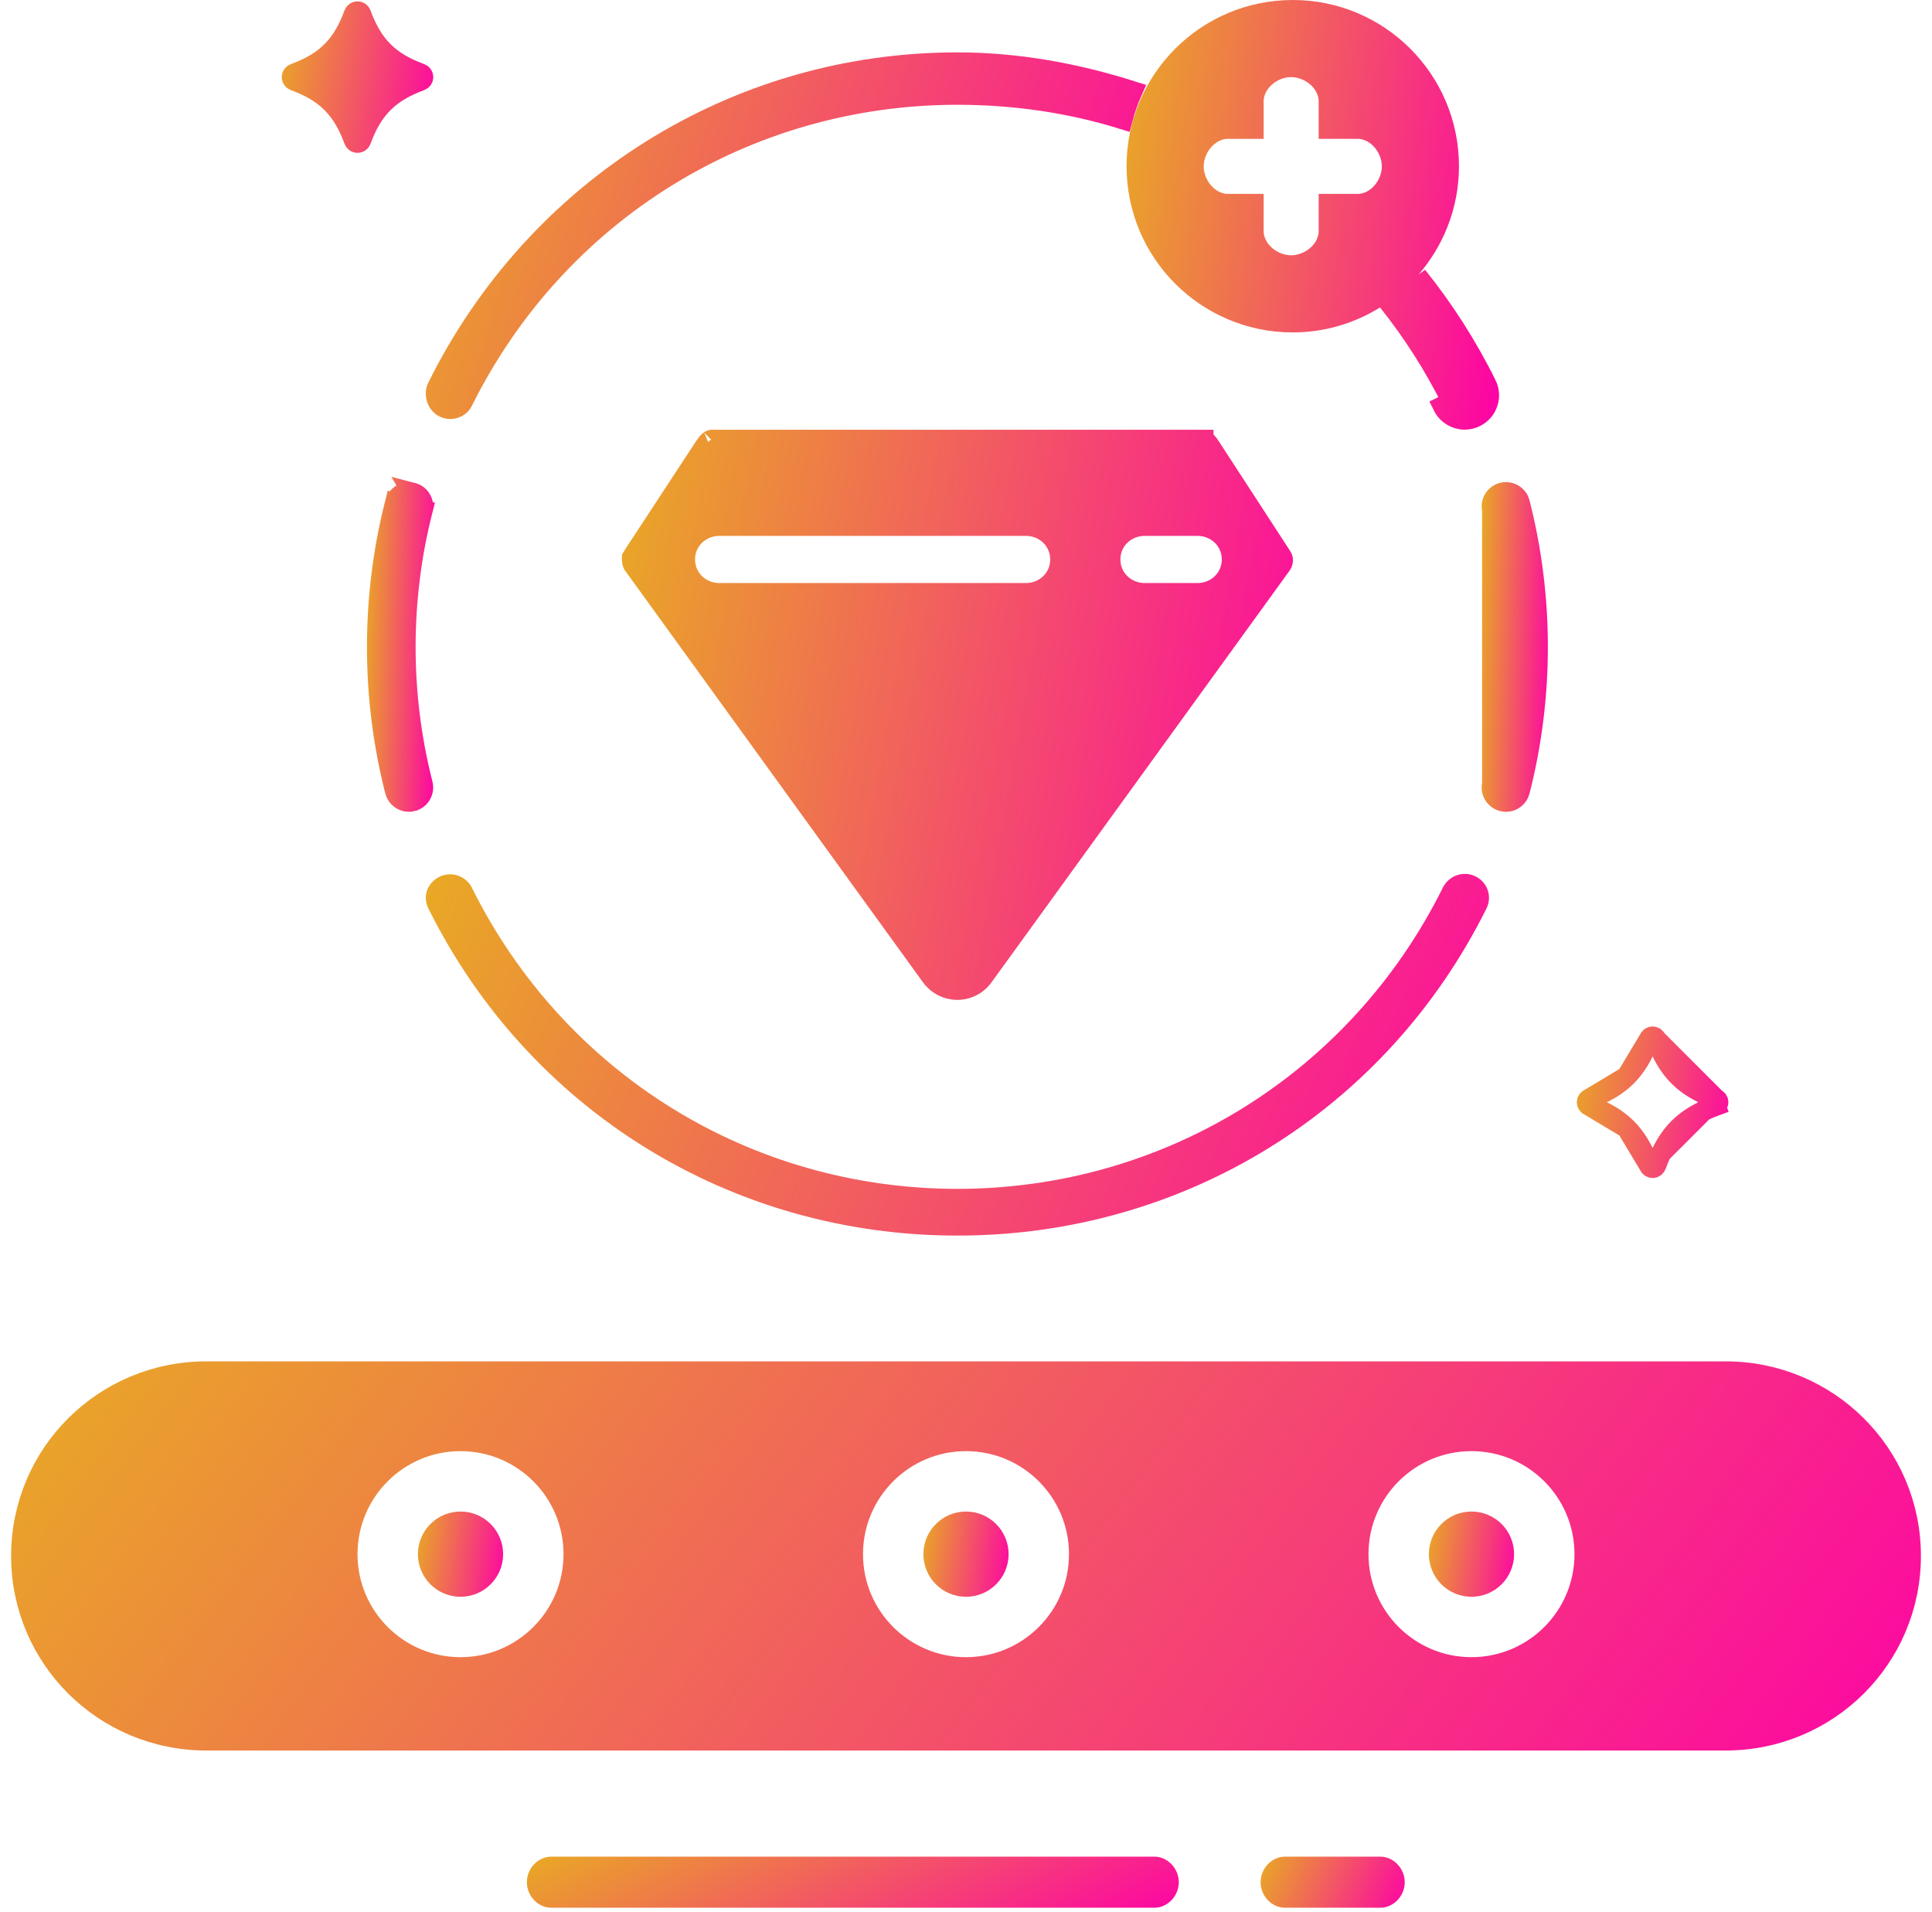
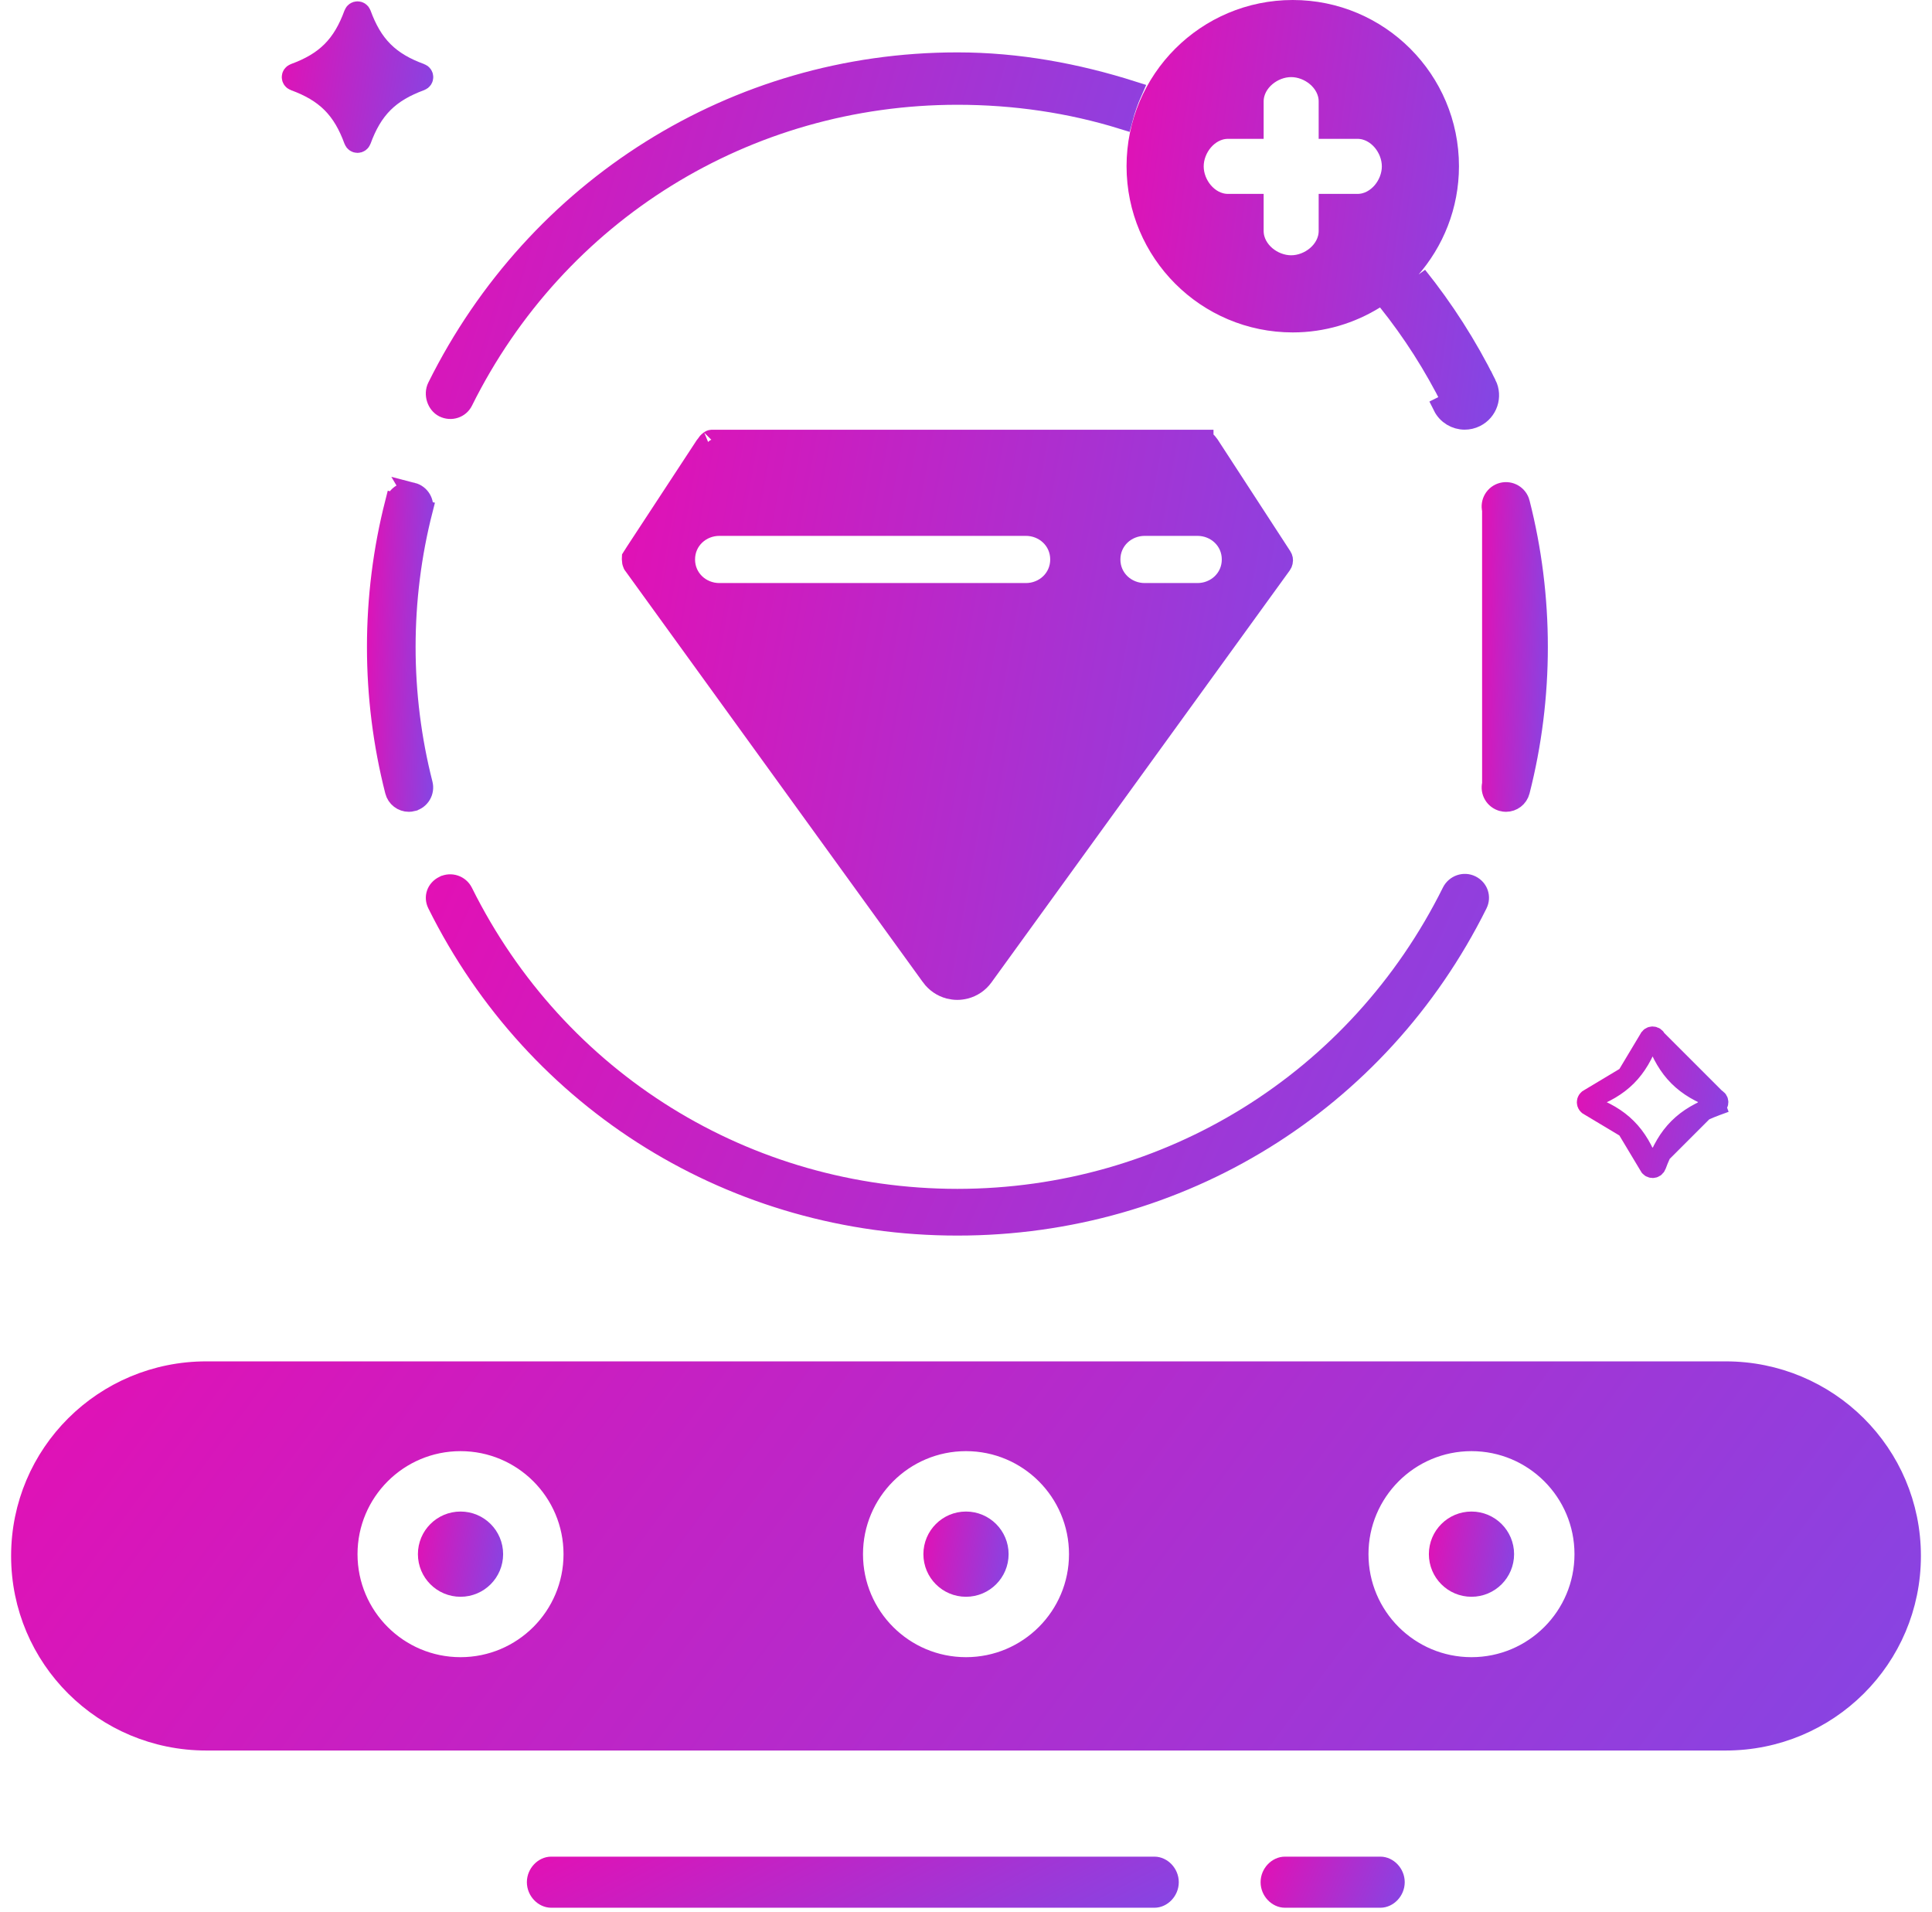
<svg xmlns="http://www.w3.org/2000/svg" width="96" height="95" viewBox="0 0 96 95" fill="none">
  <path d="M46.383 77.221C46.383 76.328 47.107 75.604 48 75.604C48.893 75.604 49.617 76.329 49.617 77.221C49.617 78.115 48.893 78.839 48 78.839C47.107 78.839 46.383 78.115 46.383 77.221Z" fill="url(#paint0_linear_2_1433)" stroke="url(#paint1_linear_2_1433)" />
  <path d="M10.254 68.142H85.746C90.831 68.142 94.949 72.23 94.949 77.31C94.949 82.39 90.831 86.478 85.746 86.478H10.254C5.169 86.478 1.052 82.39 1.052 77.31C1.052 72.229 5.169 68.142 10.254 68.142ZM17.265 77.222C17.265 80.324 19.78 82.84 22.883 82.84C25.986 82.84 28.501 80.324 28.501 77.222C28.501 74.119 25.986 71.603 22.883 71.603C19.78 71.603 17.265 74.119 17.265 77.222ZM42.382 77.222C42.382 80.324 44.897 82.84 48 82.84C51.103 82.84 53.618 80.324 53.618 77.222C53.618 74.119 51.103 71.603 48 71.603C44.897 71.603 42.382 74.119 42.382 77.222ZM67.499 77.222C67.499 80.324 70.014 82.84 73.117 82.84C76.22 82.84 78.735 80.324 78.735 77.222C78.735 74.119 76.22 71.603 73.117 71.603C70.014 71.603 67.499 74.119 67.499 77.222Z" fill="url(#paint2_linear_2_1433)" stroke="url(#paint3_linear_2_1433)" />
  <path d="M74.734 77.221C74.734 78.115 74.01 78.839 73.117 78.839C72.224 78.839 71.5 78.115 71.5 77.221C71.5 76.328 72.224 75.604 73.117 75.604C74.01 75.604 74.734 76.328 74.734 77.221Z" fill="url(#paint4_linear_2_1433)" stroke="url(#paint5_linear_2_1433)" />
  <path d="M24.5 77.221C24.5 78.115 23.776 78.839 22.883 78.839C21.99 78.839 21.266 78.115 21.266 77.221C21.266 76.328 21.99 75.604 22.883 75.604C23.776 75.604 24.5 76.328 24.5 77.221Z" fill="url(#paint6_linear_2_1433)" stroke="url(#paint7_linear_2_1433)" />
  <path d="M27.388 92.751H57.364C57.724 92.751 58.073 93.097 58.073 93.52C58.073 93.944 57.724 94.29 57.364 94.29H27.388C27.028 94.29 26.68 93.944 26.68 93.52C26.68 93.097 27.028 92.751 27.388 92.751Z" fill="url(#paint8_linear_2_1433)" stroke="url(#paint9_linear_2_1433)" />
  <path d="M63.847 92.751H68.591C68.951 92.751 69.3 93.097 69.3 93.52C69.3 93.944 68.951 94.29 68.591 94.29H63.847C63.487 94.29 63.138 93.944 63.138 93.52C63.138 93.097 63.487 92.751 63.847 92.751Z" fill="url(#paint10_linear_2_1433)" stroke="url(#paint11_linear_2_1433)" />
  <path d="M81.939 57.903L81.939 57.903C82.002 58.074 82.232 58.074 82.295 57.903L82.295 57.903C82.572 57.147 82.915 56.542 83.403 56.054C83.892 55.565 84.497 55.223 85.253 54.946L85.425 55.415L85.253 54.946C85.424 54.883 85.424 54.651 85.253 54.589L81.939 57.903ZM81.939 57.903C81.661 57.147 81.319 56.542 80.83 56.054M81.939 57.903L80.83 56.054M80.83 56.054C80.342 55.565 79.737 55.223 78.981 54.946M80.83 56.054L78.981 54.946M78.981 54.946C78.809 54.883 78.81 54.651 78.981 54.589L78.981 54.946ZM82.295 51.631C82.232 51.46 82.002 51.46 81.939 51.631L82.295 51.631ZM82.295 51.631C82.573 52.387 82.915 52.992 83.403 53.48C83.892 53.969 84.497 54.311 85.253 54.589L82.295 51.631ZM80.831 53.48C80.342 53.969 79.737 54.311 78.981 54.589L80.831 53.48ZM80.831 53.48C81.319 52.992 81.661 52.387 81.939 51.631L80.831 53.48Z" fill="url(#paint12_linear_2_1433)" stroke="url(#paint13_linear_2_1433)" />
  <path d="M17.586 6.968L17.586 6.968C17.309 6.212 16.967 5.607 16.478 5.118C15.99 4.63 15.384 4.288 14.629 4.01C14.457 3.947 14.458 3.716 14.629 3.653C15.384 3.376 15.99 3.034 16.478 2.545C16.967 2.057 17.309 1.451 17.586 0.695C17.649 0.524 17.88 0.524 17.943 0.695C18.22 1.451 18.562 2.057 19.051 2.545C19.54 3.034 20.145 3.376 20.901 3.653L20.901 3.653C21.072 3.716 21.072 3.947 20.9 4.01C20.145 4.288 19.54 4.63 19.051 5.118C18.562 5.607 18.22 6.212 17.943 6.968L17.943 6.968C17.88 7.139 17.649 7.139 17.586 6.968Z" fill="url(#paint14_linear_2_1433)" stroke="url(#paint15_linear_2_1433)" />
  <path d="M47.574 4.706L47.573 4.706C37.088 4.709 27.671 10.541 23.002 19.938C22.833 20.277 22.412 20.419 22.052 20.241C21.715 20.073 21.552 19.591 21.733 19.227L21.733 19.227C26.644 9.344 36.539 3.103 47.56 3.103H47.56H47.56H47.56H47.56H47.56H47.56H47.56H47.56H47.56H47.56H47.56H47.56H47.56H47.56H47.56H47.56H47.56H47.56H47.56H47.56H47.56H47.56H47.56H47.56H47.56H47.56H47.56H47.56H47.56H47.56H47.56H47.56H47.56H47.56H47.561H47.561H47.561H47.561H47.561H47.561H47.561H47.561H47.561H47.561H47.561H47.561H47.561H47.561H47.561H47.561H47.561H47.561H47.561H47.561H47.561H47.561H47.561H47.561H47.561H47.561H47.561H47.561H47.561H47.561H47.561H47.561H47.561H47.561H47.561H47.561H47.562H47.562H47.562H47.562H47.562H47.562H47.562H47.562H47.562H47.562H47.562H47.562H47.562H47.562H47.562H47.562H47.562H47.562H47.562H47.562H47.562H47.562H47.562H47.562H47.562H47.562H47.562H47.562H47.562H47.562H47.562H47.562H47.562H47.562H47.562H47.562H47.562H47.562H47.562H47.562H47.562H47.562H47.563H47.563H47.563H47.563H47.563H47.563H47.563H47.563H47.563H47.563H47.563H47.563H47.563H47.563H47.563H47.563H47.563H47.563H47.563H47.563H47.563H47.563H47.563H47.563H47.563H47.563H47.563H47.563H47.563H47.563H47.563H47.563H47.563H47.563H47.563H47.563H47.563H47.563H47.564H47.564H47.564H47.564H47.564H47.564H47.564H47.564H47.564H47.564H47.564H47.564H47.564H47.564H47.564H47.564H47.564H47.564H47.564H47.564H47.564H47.564H47.564H47.564H47.564H47.564H47.564H47.564H47.564H47.564H47.564H47.564H47.564H47.564H47.565H47.565H47.565H47.565H47.565H47.565H47.565H47.565H47.565H47.565H47.565H47.565H47.565H47.565H47.565H47.565H47.565H47.565H47.565H47.565H47.565H47.565H47.565H47.565H47.565H47.565H47.565H47.565H47.565H47.565H47.565H47.565H47.565H47.565H47.565H47.565H47.565H47.566H47.566H47.566H47.566H47.566H47.566H47.566H47.566H47.566H47.566H47.566H47.566H47.566H47.566H47.566H47.566H47.566H47.566H47.566H47.566H47.566H47.566H47.566H47.566H47.566H47.566H47.566H47.566H47.566H47.566H47.566H47.566H47.566H47.566H47.566H47.566H47.566H47.566H47.566H47.566H47.567H47.567H47.567H47.567H47.567H47.567H47.567H47.567H47.567H47.567H47.567H47.567H47.567H47.567H47.567H47.567H47.567H47.567H47.567H47.567H47.567H47.567H47.567H47.567H47.567H47.567H47.567H47.567H47.567H47.567H47.567H47.567H47.567H47.568H47.568H47.568H47.568H47.568H47.568H47.568H47.568H47.568H47.568H47.568H47.568H47.568H47.568H47.568H47.568H47.568H47.568H47.568H47.568H47.568H47.568H47.568H47.568H47.568H47.568H47.568H47.568H47.568H47.568H47.568H47.568H47.568H47.568H47.568H47.568H47.569H47.569H47.569H47.569H47.569H47.569H47.569H47.569H47.569H47.569H47.569H47.569H47.569H47.569H47.569H47.569H47.569H47.569H47.569H47.569H47.569H47.569H47.569H47.569H47.569H47.569H47.569H47.569H47.569H47.569H47.569H47.569H47.569H47.569H47.569H47.569H47.569H47.569H47.569H47.569H47.57H47.57H47.57H47.57H47.57H47.57H47.57H47.57H47.57H47.57H47.57H47.57H47.57H47.57H47.57H47.57H47.57H47.57H47.57H47.57H47.57H47.57H47.57H47.57H47.57H47.57H47.57H47.57H47.57H47.57H47.57H47.57H47.57H47.571H47.571H47.571H47.571H47.571H47.571H47.571H47.571H47.571H47.571H47.571H47.571H47.571H47.571H47.571H47.571H47.571H47.571H47.571H47.571H47.571H47.571H47.571H47.571H47.571H47.571H47.571H47.571H47.571H47.571H47.571H47.571H47.571H47.571H47.571H47.571H47.572H47.572H47.572H47.572H47.572H47.572H47.572H47.572H47.572H47.572H47.572H47.572H47.572H47.572H47.572H47.572H47.572H47.572H47.572H47.572H47.572H47.572H47.572H47.572H47.572H47.572H47.572H47.572H47.572H47.572H47.572H47.572H47.572H47.572H47.572H47.572H47.572H47.572H47.572H47.572H47.572H47.573H47.573H47.573H47.573H47.573H47.573H47.573H47.573H47.573H47.573H47.573H47.573H47.573H47.573H47.573H47.573H47.573H47.573H47.573H47.573H47.573H47.573H47.573H47.573H47.573H47.573H47.573H47.573H47.573H47.573H47.573H47.573H47.573H47.573H47.574H47.574H47.574H47.574H47.574H47.574H47.574H47.574H47.574H47.574H47.574H47.574H47.574H47.574H47.574H47.574H47.574H47.574H47.574H47.574H47.574H47.574H47.574H47.574H47.574H47.574H47.574H47.574H47.574H47.574H47.574H47.574H47.574H47.574H47.574H47.574H47.574H47.574H47.574H47.574H47.574H47.575H47.575H47.575H47.575H47.575H47.575H47.575H47.575H47.575H47.575H47.575H47.575H47.575H47.575H47.575H47.575H47.575H47.575H47.575H47.575H47.575H47.575H47.575H47.575H47.575H47.575H47.575H47.575H47.575H47.575H47.575H47.575H47.575H47.575H47.575H47.575H47.575H47.575H47.575H47.575H47.575H47.575H47.576H47.576H47.576H47.576H47.576H47.576H47.576H47.576H47.576H47.576H47.576H47.576H47.576H47.576H47.576H47.576H47.576H47.576H47.576H47.576H47.576H47.576H47.576H47.576H47.576H47.576H47.576H47.576H47.576H47.576H47.576H47.576H47.576H47.576H47.577H47.577H47.577H47.577H47.577H47.577H47.577H47.577H47.577H47.577H47.577H47.577H47.577H47.577H47.577H47.577H47.577H47.577H47.577H47.577H47.577H47.577H47.577H47.577H47.577H47.577H47.577H47.577H47.577H47.577H47.577H47.577H47.577H47.577H47.577H47.577H47.577H47.578H47.578H47.578H47.578H47.578H47.578H47.578H47.578H47.578H47.578H47.578H47.578H47.578H47.578H47.578H47.578H47.578H47.578H47.578H47.578H47.578H47.578H47.578H47.578H47.578H47.578H47.578H47.578H47.578H47.578H47.578H47.578H47.578H47.578H47.578H47.578H47.578H47.578H47.578H47.578H47.579H47.579H47.579H47.579H47.579H47.579H47.579H47.579H47.579H47.579H47.579H47.579H47.579H47.579H47.579H47.579H47.579H47.579H47.579H47.579H47.579H47.579H47.579H47.579H47.579H47.579H47.579H47.579H47.579H47.579H47.579H47.579H47.58H47.58H47.58H47.58H47.58H47.58H47.58H47.58H47.58H47.58H47.58H47.58H47.58H47.58H47.58H47.58H47.58H47.58H47.58H47.58H47.58H47.58H47.58H47.58H47.58H47.58H47.58H47.58H47.58H47.58H47.58H47.58H47.58H47.58H47.58H47.58H47.581H47.581H47.581H47.581H47.581H47.581H47.581H47.581H47.581H47.581H47.581H47.581H47.581H47.581H47.581H47.581H47.581H47.581H47.581H47.581H47.581H47.581H47.581H47.581H47.581H47.581H47.581H47.581H47.581H47.581H47.581H47.581H47.581H47.581H47.581H47.581H47.581H47.581H47.581H47.582H47.582H47.582H47.582H47.582H47.582H47.582H47.582H47.582H47.582H47.582H47.582H47.582H47.582H47.582H47.582H47.582H47.582H47.582H47.582H47.582H47.582H47.582H47.582H47.582H47.582H47.582H47.582H47.582H47.582H47.582H47.582H47.583H47.583H47.583H47.583H47.583H47.583H47.583H47.583H47.583H47.583H47.583H47.583H47.583H47.583H47.583H47.583H47.583H47.583H47.583H47.583H47.583H47.583H47.583H47.583H47.583H47.583H47.583H47.583H47.583H47.583H47.583H47.583H47.583H47.583H47.583H47.583H47.583H47.584H47.584H47.584H47.584H47.584H47.584H47.584H47.584H47.584H47.584H47.584H47.584H47.584H47.584H47.584H47.584H47.584H47.584H47.584H47.584H47.584H47.584H47.584H47.584H47.584H47.584H47.584H47.584H47.584H47.584H47.584H47.584H47.584H47.584H47.584H47.584H47.584H47.584H47.584H47.584H47.584H47.585H47.585H47.585H47.585H47.585H47.585H47.585H47.585H47.585H47.585H47.585H47.585H47.585H47.585H47.585H47.585H47.585H47.585H47.585H47.585H47.585H47.585H47.585H47.585H47.585H47.585H47.585H47.585H47.585H47.585H47.585H47.585H47.585H47.585H47.586H47.586H47.586H47.586H47.586H47.586H47.586H47.586H47.586H47.586H47.586H47.586H47.586H47.586H47.586H47.586H47.586H47.586H47.586H47.586H47.586H47.586H47.586H47.586H47.586H47.586H47.586H47.586H47.586H47.586H47.586H47.586H47.586H47.586H47.586H47.586H47.586H47.586H47.586H47.586H47.587H47.587H47.587H47.587H47.587H47.587H47.587H47.587H47.587H47.587H47.587H47.587H47.587H47.587H47.587H47.587H47.587H47.587H47.587H47.587H47.587H47.587H47.587H47.587H47.587C50.583 3.103 53.502 3.648 56.27 4.527C56.071 4.973 55.908 5.446 55.782 5.921C53.17 5.112 50.409 4.707 47.574 4.706Z" fill="url(#paint16_linear_2_1433)" stroke="url(#paint17_linear_2_1433)" />
  <path d="M19.629 24.989L19.629 24.989C19.036 27.315 18.734 29.723 18.734 32.146C18.734 34.569 19.036 36.977 19.63 39.303L19.63 39.303C19.711 39.623 19.999 39.837 20.315 39.837C20.372 39.837 20.43 39.829 20.49 39.814L20.491 39.813C20.87 39.717 21.099 39.331 21.002 38.952L21.002 38.952C20.438 36.74 20.151 34.45 20.151 32.146C20.151 29.842 20.438 27.552 21.003 25.339L19.629 24.989ZM19.629 24.989C19.726 24.611 20.112 24.382 20.492 24.477M19.629 24.989L20.492 24.477M20.492 24.477C20.87 24.574 21.099 24.96 21.003 25.339L20.492 24.477Z" fill="url(#paint18_linear_2_1433)" stroke="url(#paint19_linear_2_1433)" />
  <path d="M73.414 44.916L73.414 44.916C68.504 54.795 58.612 60.892 47.587 60.892H47.587H47.587H47.587H47.587H47.587H47.587H47.587H47.587H47.587H47.587H47.587H47.587H47.587H47.587H47.587H47.587H47.587H47.587H47.587H47.587H47.587H47.587H47.587H47.587H47.587H47.587H47.587H47.587H47.587H47.587H47.586H47.586H47.586H47.586H47.586H47.586H47.586H47.586H47.586H47.586H47.586H47.586H47.586H47.586H47.586H47.586H47.586H47.586H47.586H47.586H47.586H47.586H47.586H47.586H47.586H47.586H47.586H47.586H47.586H47.586H47.586H47.586H47.586H47.586H47.586H47.586H47.586H47.586H47.586H47.586H47.586H47.586H47.586H47.586H47.586H47.586H47.586H47.586H47.586H47.586H47.586H47.586H47.586H47.586H47.586H47.586H47.586H47.586H47.586H47.585H47.585H47.585H47.585H47.585H47.585H47.585H47.585H47.585H47.585H47.585H47.585H47.585H47.585H47.585H47.585H47.585H47.585H47.585H47.585H47.585H47.585H47.585H47.585H47.585H47.585H47.585H47.585H47.585H47.585H47.585H47.585H47.585H47.585H47.585H47.585H47.585H47.585H47.585H47.585H47.585H47.585H47.585H47.585H47.585H47.585H47.585H47.585H47.585H47.585H47.585H47.584H47.584H47.584H47.584H47.584H47.584H47.584H47.584H47.584H47.584H47.584H47.584H47.584H47.584H47.584H47.584H47.584H47.584H47.584H47.584H47.584H47.584H47.584H47.584H47.584H47.584H47.584H47.584H47.584H47.584H47.584H47.584H47.584H47.584H47.584H47.584H47.584H47.584H47.584H47.584H47.584H47.584H47.584H47.584H47.584H47.584H47.584H47.584H47.584H47.584H47.584H47.584H47.584H47.584H47.584H47.584H47.584H47.584H47.584H47.584H47.584H47.583H47.583H47.583H47.583H47.583H47.583H47.583H47.583H47.583H47.583H47.583H47.583H47.583H47.583H47.583H47.583H47.583H47.583H47.583H47.583H47.583H47.583H47.583H47.583H47.583H47.583H47.583H47.583H47.583H47.583H47.583H47.583H47.583H47.583H47.583H47.583H47.583H47.583H47.583H47.583H47.583H47.583H47.583H47.583H47.583H47.583H47.583H47.583H47.583H47.583H47.583H47.583H47.583H47.583H47.583H47.582H47.582H47.582H47.582H47.582H47.582H47.582H47.582H47.582H47.582H47.582H47.582H47.582H47.582H47.582H47.582H47.582H47.582H47.582H47.582H47.582H47.582H47.582H47.582H47.582H47.582H47.582H47.581H47.581H47.581H47.581H47.581H47.581H47.581H47.581H47.581H47.581H47.581H47.581H47.581H47.581H47.581H47.581H47.581H47.581H47.581H47.581H47.581H47.581H47.581H47.581H47.581H47.581H47.581H47.581H47.581H47.581H47.581H47.581H47.581H47.58H47.58H47.58H47.58H47.58H47.58H47.58H47.58H47.58H47.58H47.58H47.58H47.58H47.58H47.58H47.58H47.58H47.58H47.58H47.58H47.58H47.58H47.58H47.58H47.58H47.58H47.58H47.58H47.579H47.579H47.579H47.579H47.579H47.579H47.579H47.579H47.579H47.579H47.579H47.579H47.579H47.579H47.579H47.579H47.579H47.579H47.579H47.579H47.579H47.579H47.579H47.579H47.579H47.578H47.578H47.578H47.578H47.578H47.578H47.578H47.578H47.578H47.578H47.578H47.578H47.578H47.578H47.578H47.578H47.578H47.578H47.578H47.578H47.578H47.578H47.578H47.578H47.578H47.578H47.578H47.578H47.578H47.578H47.577H47.577H47.577H47.577H47.577H47.577H47.577H47.577H47.577H47.577H47.577H47.577H47.577H47.577H47.577H47.577H47.577H47.577H47.577H47.577H47.577H47.577H47.577H47.577H47.577H47.577H47.577H47.576H47.576H47.576H47.576H47.576H47.576H47.576H47.576H47.576H47.576H47.576H47.576H47.576H47.576H47.576H47.576H47.576H47.576H47.576H47.576H47.576H47.576H47.576H47.576H47.575H47.575H47.575H47.575H47.575H47.575H47.575H47.575H47.575H47.575H47.575H47.575H47.575H47.575H47.575H47.575H47.575H47.575H47.575H47.575H47.575H47.575H47.575H47.575H47.575H47.575H47.575H47.575H47.575H47.574H47.574H47.574H47.574H47.574H47.574H47.574H47.574H47.574H47.574H47.574H47.574H47.574H47.574H47.574H47.574H47.574H47.574H47.574H47.574H47.574H47.574H47.574H47.574H47.574H47.574H47.573H47.573H47.573H47.573H47.573H47.573H47.573H47.573H47.573H47.573H47.573H47.573H47.573H47.573H47.573H47.573H47.573H47.573H47.573H47.573H47.573H47.573H47.573H47.573H47.572H47.572H47.572H47.572H47.572H47.572H47.572H47.572H47.572H47.572H47.572H47.572H47.572H47.572H47.572H47.572H47.572H47.572H47.572H47.572H47.572H47.572H47.572H47.572H47.572H47.572H47.572H47.572H47.572H47.571H47.571H47.571H47.571H47.571H47.571H47.571H47.571H47.571H47.571H47.571H47.571H47.571H47.571H47.571H47.571H47.571H47.571H47.571H47.571H47.571H47.571H47.571H47.571H47.571H47.571H47.571H47.57H47.57H47.57H47.57H47.57H47.57H47.57H47.57H47.57H47.57H47.57H47.57H47.57H47.57H47.57H47.57H47.57H47.57H47.57H47.57H47.57H47.57H47.57H47.57H47.569H47.569H47.569H47.569H47.569H47.569H47.569H47.569H47.569H47.569H47.569H47.569H47.569H47.569H47.569H47.569H47.569H47.569H47.569H47.569H47.569H47.569H47.569H47.569H47.569H47.569H47.569H47.569H47.569H47.569H47.568H47.568H47.568H47.568H47.568H47.568H47.568H47.568H47.568H47.568H47.568H47.568H47.568H47.568H47.568H47.568H47.568H47.568H47.568H47.568H47.568H47.568H47.568H47.568H47.568H47.568H47.568H47.568H47.567H47.567H47.567H47.567H47.567H47.567H47.567H47.567H47.567H47.567H47.567H47.567H47.567H47.567H47.567H47.567H47.567H47.567H47.567H47.567H47.567H47.567H47.567H47.567H47.567H47.567H47.566H47.566H47.566H47.566H47.566H47.566H47.566H47.566H47.566H47.566H47.566H47.566H47.566H47.566H47.566H47.566H47.566H47.566H47.566H47.566H47.566H47.566H47.566H47.566H47.566H47.566H47.566H47.566H47.566H47.566H47.566H47.566H47.565H47.565H47.565H47.565H47.565H47.565H47.565H47.565H47.565H47.565H47.565H47.565H47.565H47.565H47.565H47.565H47.565H47.565H47.565H47.565H47.565H47.565H47.565H47.565H47.565H47.565H47.565H47.565H47.565H47.565H47.565H47.564H47.564H47.564H47.564H47.564H47.564H47.564H47.564H47.564H47.564H47.564H47.564H47.564H47.564H47.564H47.564H47.564H47.564H47.564H47.564H47.564H47.564H47.564H47.564H47.564H47.564H47.564H47.564H47.564H47.564H47.564H47.564H47.564H47.564H47.564H47.564H47.564H47.564H47.564H47.564H47.564H47.564H47.564H47.564H47.564H47.563H47.563H47.563H47.563H47.563H47.563H47.563H47.563H47.563H47.563H47.563H47.563H47.563H47.563H47.563H47.563H47.563H47.563H47.563H47.563H47.563H47.563H47.563H47.563H47.563H47.563H47.563H47.563H47.563H47.563H47.563H47.563H47.563H47.563H47.563H47.563H47.563H47.563H47.563H47.563H47.563H47.563H47.563H47.563H47.563H47.563H47.563H47.563H47.563H47.563H47.563H47.563H47.563H47.563H47.563H47.563H47.563H47.563H47.563H47.562H47.562H47.562H47.562H47.562H47.562H47.562H47.562H47.562H47.562H47.562H47.562H47.562H47.562H47.562H47.562H47.562H47.562H47.562H47.562H47.562H47.562H47.562H47.562H47.562H47.562H47.562H47.562H47.562H47.562H47.562H47.562H47.562H47.562H47.562H47.562H47.562H47.562H47.562H47.562H47.562H47.562H47.562H47.562H47.562H47.562H47.562H47.562H47.562H47.562H47.562H47.562H47.562H47.562H47.562H47.562H47.562H47.562H47.562H47.562H47.562H47.562H47.561H47.561H47.561H47.561H47.561H47.561H47.561H47.561H47.561H47.561H47.561H47.561H47.561H47.561H47.561H47.561H47.561H47.561H47.561H47.561H47.561H47.561H47.561H47.561H47.561H47.561H47.561H47.561H47.561H47.561H47.561H47.561H47.561H47.561H47.561H47.561H47.561H47.561H47.561H47.561H47.561H47.561H47.561H47.561H47.561H47.561H47.561H47.561H47.561H47.561H47.56H47.56H47.56H47.56H47.56H47.56H47.56H47.56H47.56H47.56H47.56H47.56H47.56H47.56H47.56H47.56H47.56H47.56H47.56H47.56H47.56H47.56H47.56H47.56H47.56H47.56H47.56H47.56H47.56H47.56H47.56H47.56H47.56H47.56H47.56H47.56H47.56H47.56H47.56H47.56H47.56H47.56H47.56H47.56H47.56H47.56H47.56H47.56H47.56H47.56H47.56H47.56C36.534 60.892 26.642 54.795 21.733 44.915L21.733 44.915C21.564 44.576 21.69 44.196 22.052 44.016L22.052 44.016L22.053 44.016C22.402 43.842 22.828 43.984 23.002 44.334C27.671 53.73 37.088 59.567 47.573 59.571H47.573C58.059 59.567 67.475 53.72 72.144 44.324L72.144 44.324C72.323 43.965 72.753 43.822 73.094 43.992L73.094 43.992C73.451 44.169 73.585 44.572 73.414 44.916Z" fill="url(#paint20_linear_2_1433)" stroke="url(#paint21_linear_2_1433)" />
  <path d="M74.145 38.952L74.145 38.952C74.048 39.332 74.277 39.717 74.655 39.813L74.657 39.814C74.717 39.829 74.775 39.837 74.832 39.837C75.148 39.837 75.436 39.623 75.517 39.303L75.517 39.303C76.111 36.977 76.412 34.569 76.412 32.146C76.412 29.723 76.111 27.315 75.517 24.989L75.517 24.988C75.421 24.611 75.036 24.381 74.655 24.477C74.277 24.574 74.048 24.96 74.144 25.339L74.145 38.952ZM74.145 38.952C74.709 36.74 74.996 34.45 74.996 32.146C74.996 29.842 74.709 27.552 74.144 25.339L74.145 38.952ZM73.66 38.828L73.66 38.828L73.66 38.828Z" fill="url(#paint22_linear_2_1433)" stroke="url(#paint23_linear_2_1433)" />
  <path d="M73.861 19.102C74.159 19.7 73.915 20.425 73.317 20.722C73.144 20.808 72.961 20.849 72.78 20.849C72.336 20.849 71.908 20.602 71.697 20.177L73.861 19.102ZM73.861 19.102C72.896 17.158 71.739 15.359 70.422 13.718L73.861 19.102ZM68.964 14.965L68.687 14.618L68.31 14.852C67.123 15.586 65.732 16.017 64.237 16.017C59.952 16.017 56.478 12.543 56.478 8.258C56.478 3.974 59.952 0.5 64.237 0.5C68.522 0.5 71.995 3.974 71.995 8.258C71.995 10.226 71.257 12.018 70.047 13.387L69.768 13.702L70.032 14.031C71.326 15.645 72.464 17.413 73.413 19.325L73.414 19.325C73.588 19.675 73.445 20.1 73.094 20.274L73.093 20.275C72.992 20.325 72.886 20.349 72.78 20.349C72.518 20.349 72.268 20.204 72.144 19.955C71.25 18.155 70.181 16.487 68.964 14.965ZM62.29 5.04V6.399H61.019C60.504 6.399 60.072 6.669 59.783 7.01C59.495 7.35 59.311 7.804 59.311 8.267C59.311 8.729 59.495 9.183 59.783 9.523C60.072 9.864 60.504 10.134 61.019 10.134H62.29V11.475C62.29 11.991 62.559 12.423 62.9 12.712C63.24 13 63.694 13.184 64.157 13.184C64.619 13.184 65.073 13 65.414 12.712C65.755 12.423 66.024 11.991 66.024 11.475V10.134H67.455C67.97 10.134 68.402 9.864 68.691 9.523C68.979 9.183 69.163 8.729 69.163 8.267C69.163 7.804 68.979 7.35 68.691 7.01C68.402 6.669 67.97 6.399 67.455 6.399H66.024V5.04C66.024 4.525 65.755 4.093 65.414 3.804C65.073 3.516 64.619 3.331 64.157 3.331C63.694 3.331 63.24 3.516 62.9 3.804C62.559 4.093 62.29 4.525 62.29 5.04Z" fill="url(#paint24_linear_2_1433)" stroke="url(#paint25_linear_2_1433)" />
  <path d="M31.455 28.046C31.454 28.044 31.453 28.042 31.452 28.04C31.444 28.021 31.435 27.996 31.424 27.963C31.422 27.957 31.419 27.95 31.417 27.942C31.416 27.941 31.416 27.94 31.416 27.939L31.414 27.929C31.394 27.773 31.397 27.718 31.398 27.704C31.403 27.696 31.417 27.672 31.452 27.62L31.452 27.62L31.458 27.611L31.578 27.422L35.064 22.106C35.064 22.106 35.064 22.106 35.064 22.105C35.116 22.027 35.183 21.953 35.249 21.904C35.312 21.857 35.345 21.853 35.348 21.853C35.349 21.852 35.349 21.852 35.348 21.852H43.653H51.493H59.798C59.798 21.852 59.798 21.852 59.798 21.853C59.801 21.853 59.834 21.857 59.897 21.904C59.963 21.953 60.029 22.026 60.081 22.105C60.081 22.105 60.082 22.105 60.082 22.106L63.691 27.654L63.691 27.654L63.694 27.659C63.744 27.734 63.76 27.824 63.741 27.907L63.738 27.918L63.736 27.93C63.73 27.96 63.714 28.003 63.681 28.051L48.86 48.52L48.858 48.522C48.644 48.822 48.326 49.036 47.97 49.13C47.831 49.164 47.697 49.182 47.563 49.182C47.432 49.182 47.298 49.163 47.156 49.128C46.805 49.035 46.488 48.819 46.265 48.513C46.265 48.512 46.265 48.512 46.265 48.512L31.455 28.046ZM59.501 26.126H56.881C55.958 26.126 55.172 26.834 55.172 27.798C55.172 28.761 55.958 29.47 56.881 29.47H59.501C60.425 29.47 61.21 28.761 61.21 27.798C61.21 26.835 60.425 26.126 59.501 26.126ZM50.976 26.126H35.746C34.823 26.126 34.037 26.834 34.037 27.798C34.037 28.761 34.823 29.47 35.746 29.47H50.976C51.899 29.47 52.684 28.761 52.684 27.798C52.684 26.835 51.899 26.126 50.976 26.126Z" fill="url(#paint26_linear_2_1433)" stroke="url(#paint27_linear_2_1433)" />
  <defs>
    <linearGradient id="paint0_linear_2_1433" x1="44.523" y1="75.104" x2="50.76" y2="76.049" gradientUnits="userSpaceOnUse">
-       <stop stop-color="#E3D701" />
-       <stop offset="1" stop-color="#FD01A7" />
+       <stop stop-color="#fd01a7" />
+       <stop offset="1" stop-color="#8247e5" />
    </linearGradient>
    <linearGradient id="paint1_linear_2_1433" x1="44.523" y1="75.104" x2="50.76" y2="76.049" gradientUnits="userSpaceOnUse">
-       <stop stop-color="#E3D701" />
-       <stop offset="1" stop-color="#FD01A7" />
+       <stop stop-color="#fd01a7" />
+       <stop offset="1" stop-color="#8247e5" />
    </linearGradient>
    <linearGradient id="paint2_linear_2_1433" x1="-29.951" y1="67.642" x2="62.14" y2="136.121" gradientUnits="userSpaceOnUse">
-       <stop stop-color="#E3D701" />
-       <stop offset="1" stop-color="#FD01A7" />
+       <stop stop-color="#fd01a7" />
+       <stop offset="1" stop-color="#8247e5" />
    </linearGradient>
    <linearGradient id="paint3_linear_2_1433" x1="-29.951" y1="67.642" x2="62.14" y2="136.121" gradientUnits="userSpaceOnUse">
-       <stop stop-color="#E3D701" />
-       <stop offset="1" stop-color="#FD01A7" />
+       <stop stop-color="#fd01a7" />
+       <stop offset="1" stop-color="#8247e5" />
    </linearGradient>
    <linearGradient id="paint4_linear_2_1433" x1="69.639" y1="75.104" x2="75.877" y2="76.049" gradientUnits="userSpaceOnUse">
-       <stop stop-color="#E3D701" />
-       <stop offset="1" stop-color="#FD01A7" />
+       <stop stop-color="#fd01a7" />
+       <stop offset="1" stop-color="#8247e5" />
    </linearGradient>
    <linearGradient id="paint5_linear_2_1433" x1="69.639" y1="75.104" x2="75.877" y2="76.049" gradientUnits="userSpaceOnUse">
-       <stop stop-color="#E3D701" />
-       <stop offset="1" stop-color="#FD01A7" />
+       <stop stop-color="#fd01a7" />
+       <stop offset="1" stop-color="#8247e5" />
    </linearGradient>
    <linearGradient id="paint6_linear_2_1433" x1="19.405" y1="75.104" x2="25.643" y2="76.049" gradientUnits="userSpaceOnUse">
-       <stop stop-color="#E3D701" />
-       <stop offset="1" stop-color="#FD01A7" />
+       <stop stop-color="#fd01a7" />
+       <stop offset="1" stop-color="#8247e5" />
    </linearGradient>
    <linearGradient id="paint7_linear_2_1433" x1="19.405" y1="75.104" x2="25.643" y2="76.049" gradientUnits="userSpaceOnUse">
-       <stop stop-color="#E3D701" />
-       <stop offset="1" stop-color="#FD01A7" />
+       <stop stop-color="#fd01a7" />
+       <stop offset="1" stop-color="#8247e5" />
    </linearGradient>
    <linearGradient id="paint8_linear_2_1433" x1="15.768" y1="92.251" x2="26.074" y2="112.174" gradientUnits="userSpaceOnUse">
-       <stop stop-color="#E3D701" />
-       <stop offset="1" stop-color="#FD01A7" />
+       <stop stop-color="#fd01a7" />
+       <stop offset="1" stop-color="#8247e5" />
    </linearGradient>
    <linearGradient id="paint9_linear_2_1433" x1="15.768" y1="92.251" x2="26.074" y2="112.174" gradientUnits="userSpaceOnUse">
-       <stop stop-color="#E3D701" />
-       <stop offset="1" stop-color="#FD01A7" />
+       <stop stop-color="#fd01a7" />
+       <stop offset="1" stop-color="#8247e5" />
    </linearGradient>
    <linearGradient id="paint10_linear_2_1433" x1="60.336" y1="92.251" x2="69.463" y2="96.151" gradientUnits="userSpaceOnUse">
-       <stop stop-color="#E3D701" />
-       <stop offset="1" stop-color="#FD01A7" />
+       <stop stop-color="#fd01a7" />
+       <stop offset="1" stop-color="#8247e5" />
    </linearGradient>
    <linearGradient id="paint11_linear_2_1433" x1="60.336" y1="92.251" x2="69.463" y2="96.151" gradientUnits="userSpaceOnUse">
-       <stop stop-color="#E3D701" />
-       <stop offset="1" stop-color="#FD01A7" />
+       <stop stop-color="#fd01a7" />
+       <stop offset="1" stop-color="#8247e5" />
    </linearGradient>
    <linearGradient id="paint12_linear_2_1433" x1="75.933" y1="51.002" x2="87.024" y2="52.683" gradientUnits="userSpaceOnUse">
-       <stop stop-color="#E3D701" />
-       <stop offset="1" stop-color="#FD01A7" />
+       <stop stop-color="#fd01a7" />
+       <stop offset="1" stop-color="#8247e5" />
    </linearGradient>
    <linearGradient id="paint13_linear_2_1433" x1="75.933" y1="51.002" x2="87.024" y2="52.683" gradientUnits="userSpaceOnUse">
-       <stop stop-color="#E3D701" />
-       <stop offset="1" stop-color="#FD01A7" />
+       <stop stop-color="#fd01a7" />
+       <stop offset="1" stop-color="#8247e5" />
    </linearGradient>
    <linearGradient id="paint14_linear_2_1433" x1="11.581" y1="0.067" x2="22.672" y2="1.748" gradientUnits="userSpaceOnUse">
-       <stop stop-color="#E3D701" />
-       <stop offset="1" stop-color="#FD01A7" />
+       <stop stop-color="#fd01a7" />
+       <stop offset="1" stop-color="#8247e5" />
    </linearGradient>
    <linearGradient id="paint15_linear_2_1433" x1="11.581" y1="0.067" x2="22.672" y2="1.748" gradientUnits="userSpaceOnUse">
-       <stop stop-color="#E3D701" />
-       <stop offset="1" stop-color="#FD01A7" />
+       <stop stop-color="#fd01a7" />
+       <stop offset="1" stop-color="#8247e5" />
    </linearGradient>
    <linearGradient id="paint16_linear_2_1433" x1="9.647" y1="2.603" x2="59.221" y2="17.371" gradientUnits="userSpaceOnUse">
-       <stop stop-color="#E3D701" />
-       <stop offset="1" stop-color="#FD01A7" />
+       <stop stop-color="#fd01a7" />
+       <stop offset="1" stop-color="#8247e5" />
    </linearGradient>
    <linearGradient id="paint17_linear_2_1433" x1="9.647" y1="2.603" x2="59.221" y2="17.371" gradientUnits="userSpaceOnUse">
-       <stop stop-color="#E3D701" />
-       <stop offset="1" stop-color="#FD01A7" />
+       <stop stop-color="#fd01a7" />
+       <stop offset="1" stop-color="#8247e5" />
    </linearGradient>
    <linearGradient id="paint18_linear_2_1433" x1="17.177" y1="23.956" x2="22.131" y2="24.106" gradientUnits="userSpaceOnUse">
-       <stop stop-color="#E3D701" />
-       <stop offset="1" stop-color="#FD01A7" />
+       <stop stop-color="#fd01a7" />
+       <stop offset="1" stop-color="#8247e5" />
    </linearGradient>
    <linearGradient id="paint19_linear_2_1433" x1="17.177" y1="23.956" x2="22.131" y2="24.106" gradientUnits="userSpaceOnUse">
-       <stop stop-color="#E3D701" />
-       <stop offset="1" stop-color="#FD01A7" />
+       <stop stop-color="#fd01a7" />
+       <stop offset="1" stop-color="#8247e5" />
    </linearGradient>
    <linearGradient id="paint20_linear_2_1433" x1="4.177" y1="43.42" x2="70.614" y2="73.011" gradientUnits="userSpaceOnUse">
-       <stop stop-color="#E3D701" />
-       <stop offset="1" stop-color="#FD01A7" />
+       <stop stop-color="#fd01a7" />
+       <stop offset="1" stop-color="#8247e5" />
    </linearGradient>
    <linearGradient id="paint21_linear_2_1433" x1="4.177" y1="43.42" x2="70.614" y2="73.011" gradientUnits="userSpaceOnUse">
-       <stop stop-color="#E3D701" />
-       <stop offset="1" stop-color="#FD01A7" />
+       <stop stop-color="#fd01a7" />
+       <stop offset="1" stop-color="#8247e5" />
    </linearGradient>
    <linearGradient id="paint22_linear_2_1433" x1="72.564" y1="23.955" x2="77.519" y2="24.106" gradientUnits="userSpaceOnUse">
-       <stop stop-color="#E3D701" />
-       <stop offset="1" stop-color="#FD01A7" />
+       <stop stop-color="#fd01a7" />
+       <stop offset="1" stop-color="#8247e5" />
    </linearGradient>
    <linearGradient id="paint23_linear_2_1433" x1="72.564" y1="23.955" x2="77.519" y2="24.106" gradientUnits="userSpaceOnUse">
-       <stop stop-color="#E3D701" />
-       <stop offset="1" stop-color="#FD01A7" />
+       <stop stop-color="#fd01a7" />
+       <stop offset="1" stop-color="#8247e5" />
    </linearGradient>
    <linearGradient id="paint24_linear_2_1433" x1="50.19" y1="6.84294e-07" x2="76.874" y2="3.492" gradientUnits="userSpaceOnUse">
-       <stop stop-color="#E3D701" />
-       <stop offset="1" stop-color="#FD01A7" />
+       <stop stop-color="#fd01a7" />
+       <stop offset="1" stop-color="#8247e5" />
    </linearGradient>
    <linearGradient id="paint25_linear_2_1433" x1="50.19" y1="6.84294e-07" x2="76.874" y2="3.492" gradientUnits="userSpaceOnUse">
-       <stop stop-color="#E3D701" />
-       <stop offset="1" stop-color="#FD01A7" />
+       <stop stop-color="#fd01a7" />
+       <stop offset="1" stop-color="#8247e5" />
    </linearGradient>
    <linearGradient id="paint26_linear_2_1433" x1="20.177" y1="21.352" x2="68.889" y2="30.041" gradientUnits="userSpaceOnUse">
-       <stop stop-color="#E3D701" />
-       <stop offset="1" stop-color="#FD01A7" />
+       <stop stop-color="#fd01a7" />
+       <stop offset="1" stop-color="#8247e5" />
    </linearGradient>
    <linearGradient id="paint27_linear_2_1433" x1="20.177" y1="21.352" x2="68.889" y2="30.041" gradientUnits="userSpaceOnUse">
-       <stop stop-color="#E3D701" />
-       <stop offset="1" stop-color="#FD01A7" />
+       <stop stop-color="#fd01a7" />
+       <stop offset="1" stop-color="#8247e5" />
    </linearGradient>
  </defs>
</svg>
